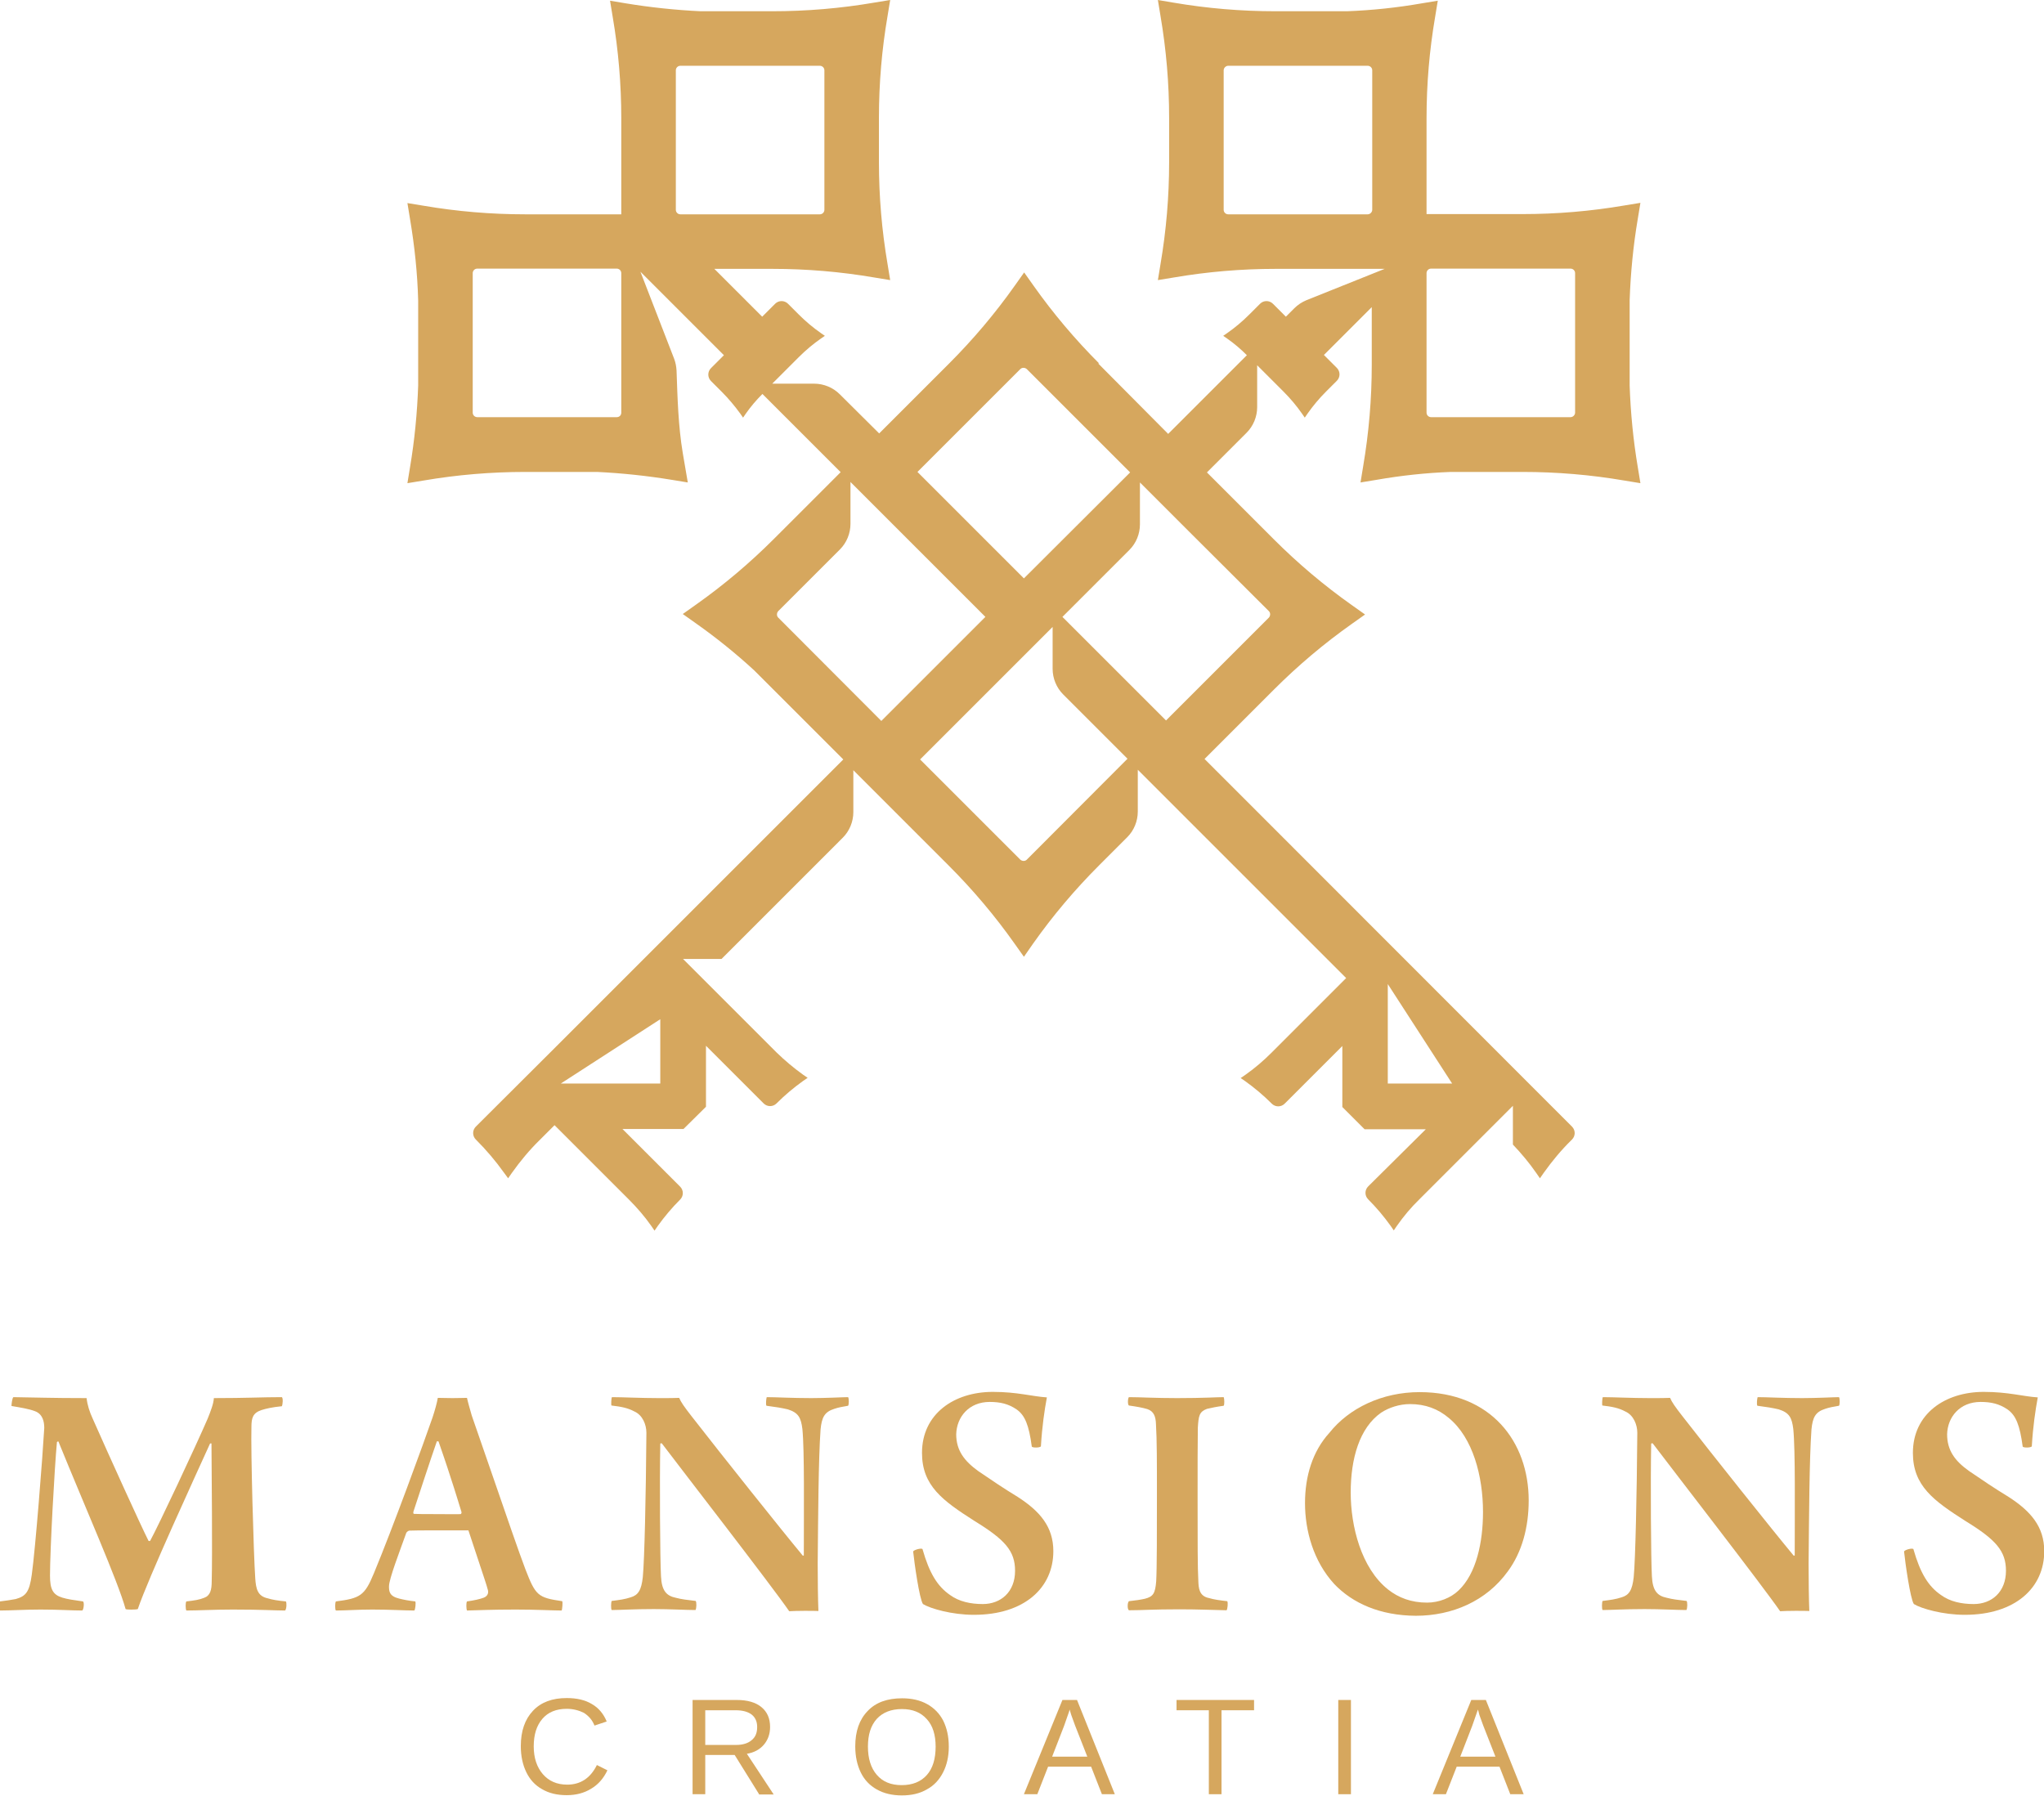
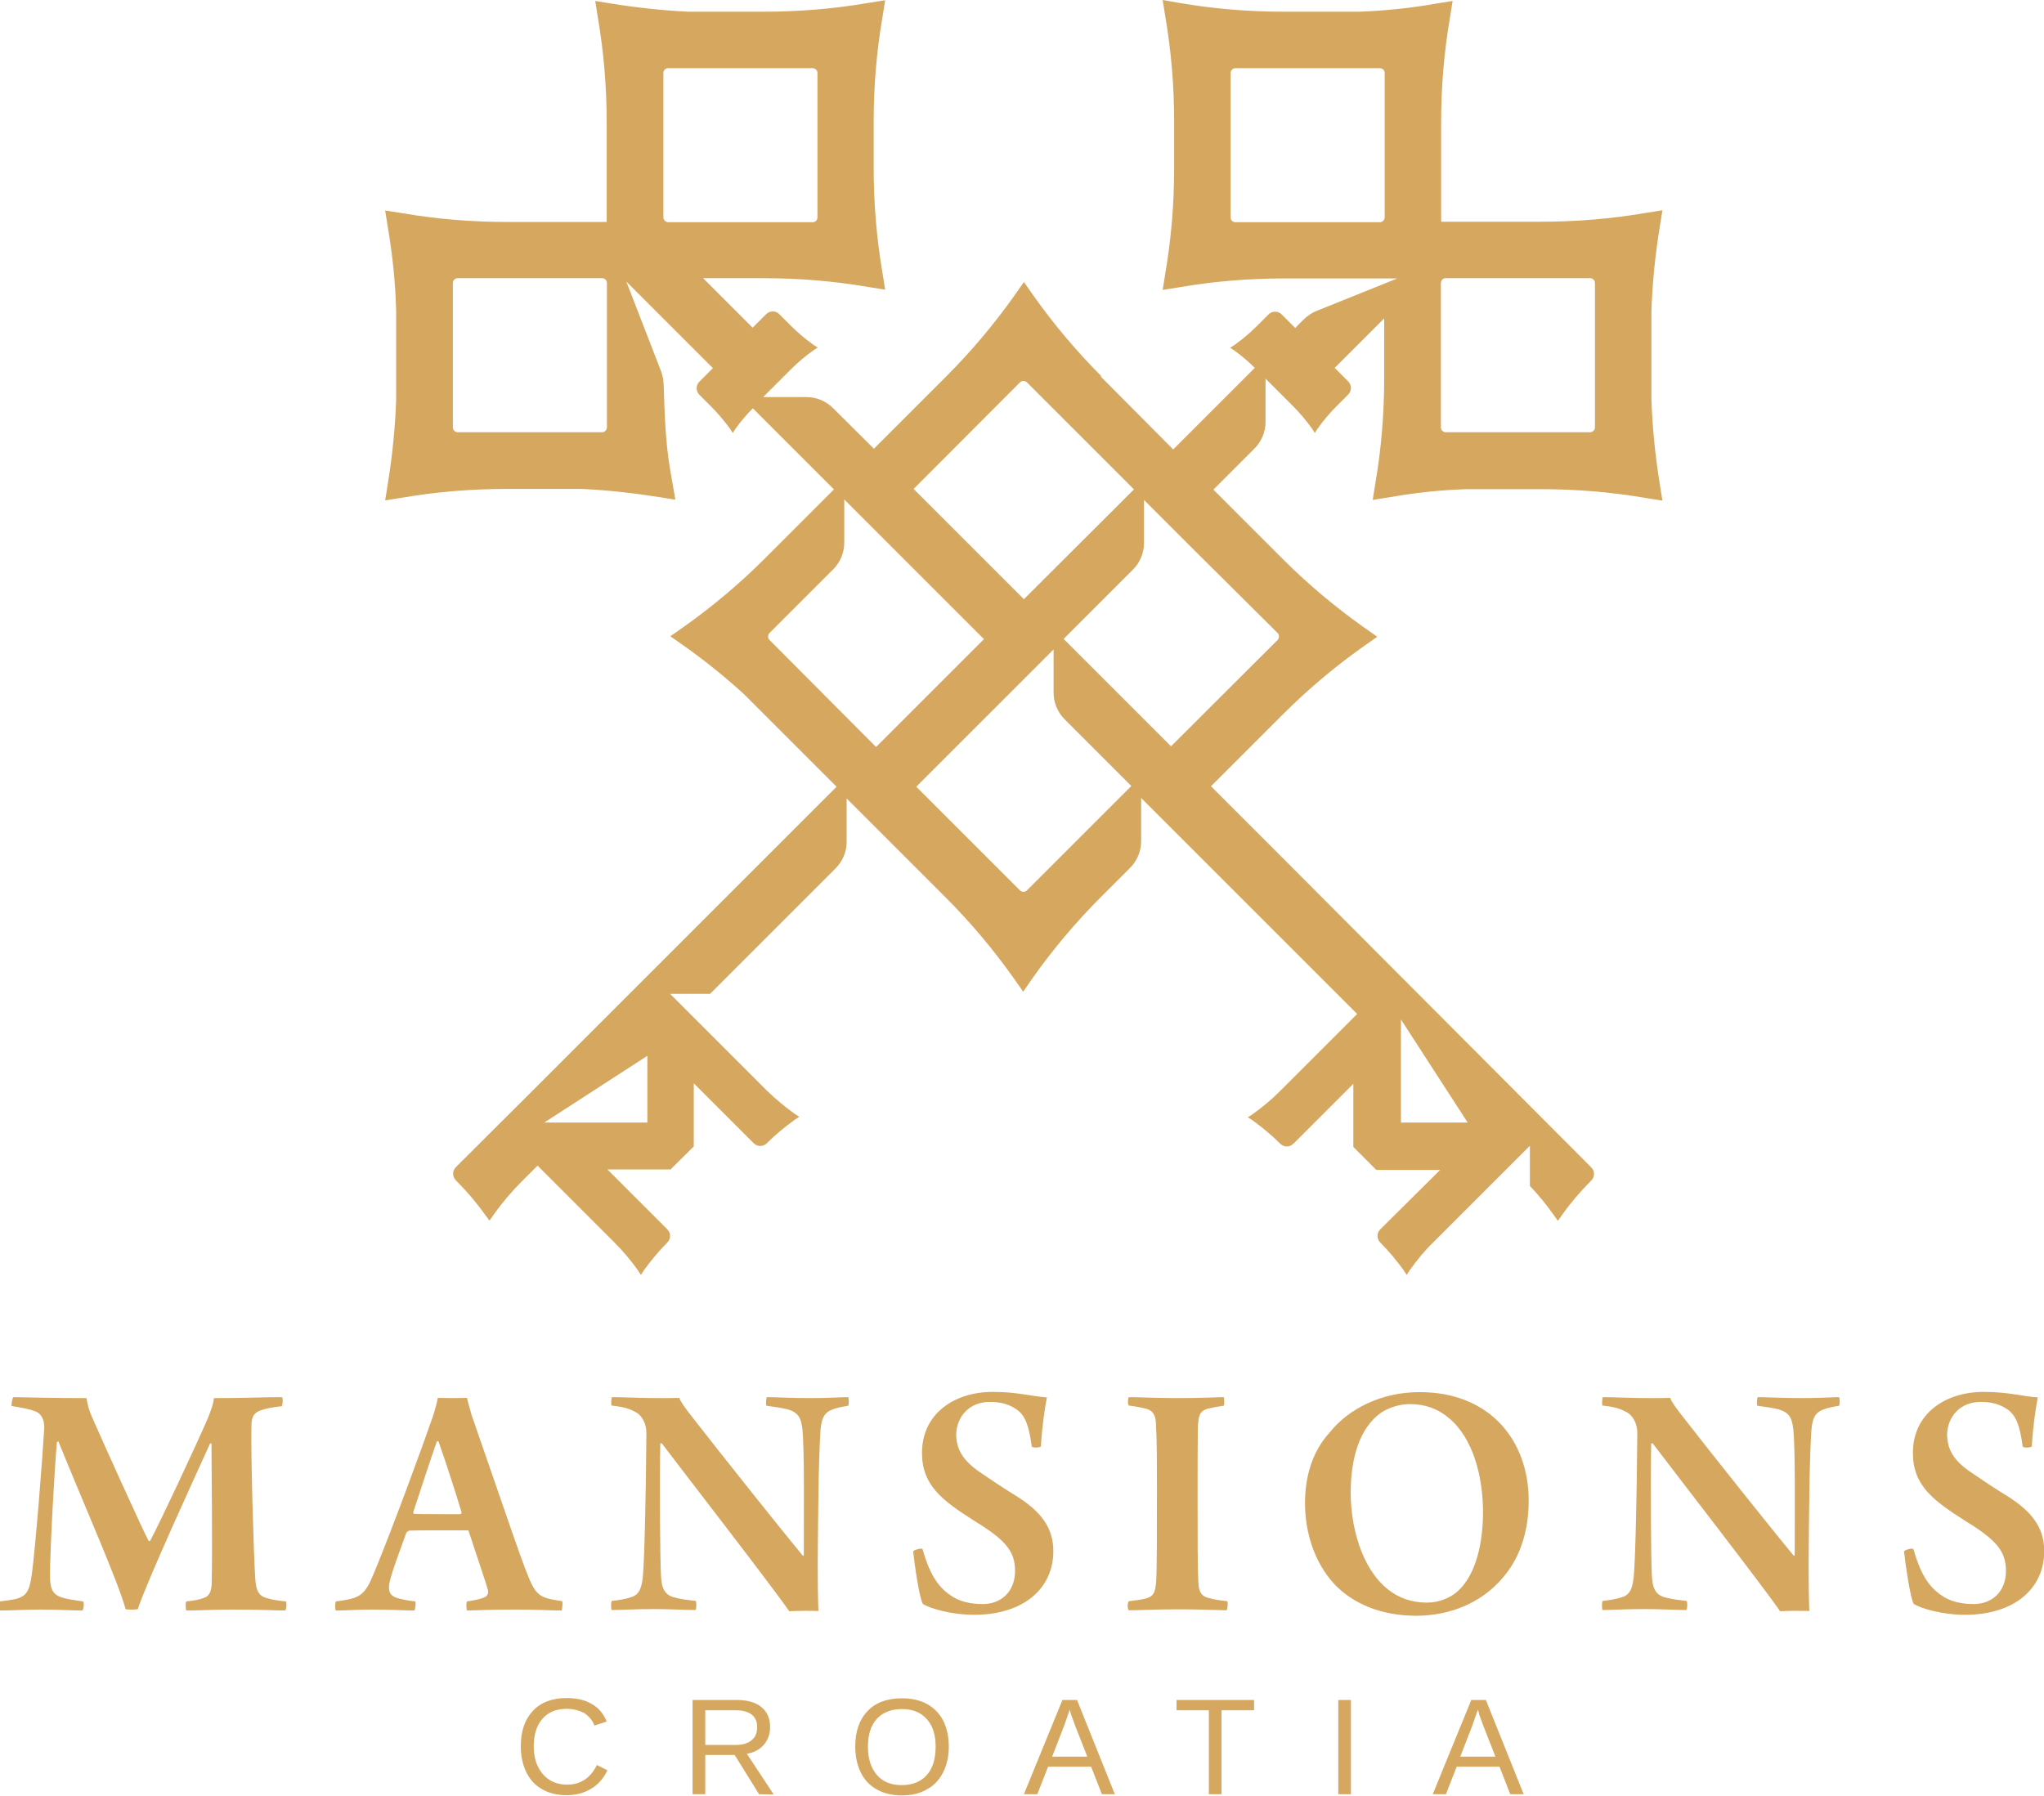
<svg xmlns="http://www.w3.org/2000/svg" version="1.1" id="Layer_1" x="0px" y="0px" viewBox="0 0 854.4 750.6" style="enable-background:new 0 0 854.4 750.6;" xml:space="preserve">
  <style type="text/css">
	.st0{fill:#D6A75E;}
</style>
  <path class="st0" d="M5.6,584.1c8.7,0.1,15.3,0.4,30.6,0.4c0.3,2.8,1.2,5.7,2.6,8.7c6.8,15.4,20.1,44.7,23.3,51  c0.3,0.1,0.6,0.1,0.7-0.1c3.5-6.4,18.9-39.2,24-51c1.3-3.2,2.5-6.4,2.6-8.6c13.7,0,20.1-0.4,28.4-0.4c0.6,0.3,0.4,3.2,0,3.8  c-4.1,0.4-6.6,1-8.5,1.6c-3.6,1.2-4.2,3.3-4.2,7c-0.3,9.8,0.9,53.3,1.6,63.4c0.3,4.4,1,7.4,5.2,8.3c1.9,0.6,4.4,1,7.6,1.3  c0.4,0.6,0.3,3.1-0.3,3.8c-4.1,0-9.5-0.4-21.9-0.4c-7.9,0-14.6,0.4-19.4,0.4c-0.4-0.6-0.4-3.4,0-3.8c3.5-0.4,5.4-0.7,7.4-1.5  c2.6-0.9,3.2-3.3,3.2-7c0.3-10.6,0-45-0.1-57.5c-0.1-0.1-0.4-0.1-0.6,0c-5.8,12.8-25.9,56.4-30.2,69.2c-0.9,0.3-4.7,0.3-5.1,0  c-3.3-11.9-16.9-42.5-28.1-70.1c-0.3,0-0.4,0.1-0.6,0.3c-1,10.5-2.9,45.3-2.9,55.8c0,5.7,1.2,8,5.1,9.2c2.3,0.7,4.5,1,8.7,1.6  c0.6,0.4,0.3,3.4-0.3,3.8c-4.5,0-9.6-0.4-17.5-0.4c-6.3,0-12.5,0.4-16.9,0.4c-0.4-0.6-0.4-3.2,0-3.8c2.5-0.3,4.5-0.6,6.6-1  c4.2-1.2,5.7-2.9,6.7-10.3c1.5-10.8,4.5-49,5.2-61.2c0-2.8-0.7-5.8-3.8-7c-2.6-1-5.8-1.5-9.9-2.2C4.8,587.1,5.1,584.4,5.6,584.1" />
  <path class="st0" d="M235,669.4c-10.2-1.5-11.1-2.3-15.4-13.4c-2.7-7.1-8.3-23.4-13.4-38.2c-3.8-10.9-7.2-20.9-9-26  c-0.7-2.5-1.6-5.5-2-7.4c-1.5,0-3.2,0.1-6.1,0.1c-2.3,0-4.5-0.1-6.1-0.1c-0.3,2-1.3,5.5-2.2,8.2c-3.5,10.2-16.8,46.6-24.5,65.1  c-3.9,9.5-5.8,10.5-15.9,11.8c-0.4,0.6-0.4,3.4,0,3.8c4.2,0,9-0.4,15.2-0.4c7.6,0,13.5,0.4,17.6,0.4c0.4-0.4,0.7-3.2,0.4-3.8  c-2.8-0.3-4.8-0.7-6.8-1.2c-4.1-1-4.2-3.1-4.2-5.1c0-3.1,4.5-14.7,7.1-22c0.1-0.6,0.9-1.3,1.5-1.3c1.7-0.1,5.1-0.1,11.9-0.1  c1.6,0,3.1,0,4.6,0h8.1l4.9,14.8c0,0.1,0,0.2,0.1,0.3c1.2,3.7,2.6,7.7,3.1,9.7c0.3,0.9,0.3,2.5-1.6,3.3c-1.5,0.6-4.2,1.2-7.1,1.6  c-0.4,0.6-0.3,3.2,0,3.8c4.7-0.1,9.9-0.4,20.4-0.4c8.7,0,15.6,0.4,19.2,0.4C235,672.8,235.3,669.9,235,669.4 M192.9,632.1  c0.1,0.3-0.1,0.9-0.4,0.9c-1.3,0.1-5.7,0-9.9,0c-4.8,0-8,0-9.5-0.1c-0.3,0-0.4-0.3-0.3-0.9c2.2-6.7,7-21.4,9.8-29.4  c0.1-0.1,0.6,0,0.7,0c1.3,3.8,3.3,9.5,5.1,15.2l0,0C190.2,623.2,191.8,628.6,192.9,632.1" />
  <path class="st0" d="M255.8,584.1c4.5,0,12.1,0.4,19.5,0.4c3.9,0,7.1,0,8.6-0.1c0.7,1.7,2,3.6,5.2,7.7  c12.2,15.7,37.6,47.6,46.5,58.3c0.1,0,0.1-0.1,0.4-0.1c0-18.5,0.3-43.9-0.6-52.9c-0.6-4.8-1.7-6.8-6.1-8.2c-2.6-0.6-5-1-8.9-1.5  c-0.4-0.4-0.1-3.2,0.1-3.6c3.9,0,10.5,0.4,18.6,0.4c6.3,0,13.3-0.4,15.4-0.4c0.4,0.4,0.4,3.2,0,3.6c-2.3,0.4-4.1,0.7-5.8,1.3  c-4.1,1.3-5.2,3.6-5.7,8.6c-0.9,12.7-1,36-1.2,56.1c0,6.6,0.1,14.9,0.3,19.8c-2.2-0.1-9.6-0.1-12.2,0.1  c-7.3-10.6-45.5-59.9-53.2-70.1c-0.3-0.3-0.7,0-0.7,0.1c-0.3,15.6-0.1,48.7,0.3,55.4c0.3,6.1,2.3,8.2,6.3,9c2.2,0.6,4.8,0.9,8.2,1.3  c0.4,0.4,0.4,3.2-0.1,3.8c-3.9,0-10.5-0.4-17.5-0.4c-8.3,0-14,0.4-17.5,0.4c-0.4-0.4-0.3-3.4,0-3.8c3.2-0.4,5.5-0.7,7.9-1.5  c3.1-0.9,4.5-2.9,5.1-8.5c0.7-7.3,1.3-33.8,1.5-60.3c0-3.4-1.6-7.4-5-8.9c-2.8-1.5-5.4-2-9.6-2.5  C255.4,587.4,255.5,584.5,255.8,584.1" />
  <path class="st0" d="M397.1,666.8c3.8,2.8,8.7,3.8,13.7,3.8c7.6,0,13.5-5.1,13.5-13.9c0-8.3-4.2-13-16.9-20.8  c-13.3-8.5-22-14.7-22-28.5c0-16.3,13.4-25.5,29.6-25.5c10.3,0,16.3,1.9,22.6,2.3c-1,5.4-2,12.1-2.5,20.5c-0.6,0.6-3.4,0.6-3.8,0.1  c-1.2-8.9-2.8-13.1-6.4-15.6c-3.4-2.3-6.8-3.1-11.2-3.1c-8.7,0-13.8,6.3-14,13.5c0,6.8,3.4,11.2,9.2,15.4c6,4.1,10.6,7.2,16.5,10.8  c9.3,6,14.9,12.5,14.9,22.7c0,15.3-12.1,26.6-33.2,26.6c-9.2,0-18.2-2.6-21.3-4.5c-1.5-2.2-3.6-17.2-4.1-22c0.4-0.7,3.4-1.5,3.9-1  C388.5,657.8,391.9,663.2,397.1,666.8" />
  <path class="st0" d="M471.9,584.1c4.5,0,11.1,0.4,20.1,0.4c11.2,0,16.6-0.4,19.5-0.4c0.3,0.6,0.4,3.1,0,3.6c-2.9,0.4-5.4,0.9-7,1.3  c-3.2,1.2-3.5,2.9-3.8,7.9c-0.1,4.8-0.1,17.3-0.1,29.9c0,18.1,0,28.7,0.3,33.9c0.1,3.2,0.3,6.6,4.5,7.4c1.9,0.6,4.8,1,7.6,1.3  c0.4,0.6,0.1,3.5-0.3,3.8c-5.7-0.1-11.4-0.4-19.7-0.4c-11.4,0-15.6,0.4-21.1,0.4c-0.7-0.4-0.7-3.2,0-3.8c2.8-0.3,4.8-0.6,6.6-1  c3.6-0.9,4.4-2.3,4.8-7.4c0.3-5.2,0.3-21,0.3-36c0-14,0-22.9-0.4-29.6c-0.1-3.2-0.9-5.4-3.6-6.3c-2-0.6-4.2-1-7.7-1.5  C471.3,587.3,471.4,584.5,471.9,584.1" />
  <path class="st0" d="M557.7,662.2c-8.7-9.5-12.2-22.3-12.2-33.8c0-11.2,3.1-21.6,10.2-29.4c8.2-10.3,22-17,37.7-17  c29.9,0,45.6,20.8,45.6,45.3c0,11.2-2.8,21.6-8.7,29.6c-9,12.5-23.3,18.6-38.5,18.6C576.9,675.4,565.4,670.3,557.7,662.2   M609.7,664.9c7.4-7,10.2-20.1,10.2-32.8c0-14.9-4.2-31-14.3-39.3c-4.5-3.8-9.8-5.8-16.2-5.8c-4.5,0-8.9,1.5-12.1,3.6  c-9,6.3-12.7,19.1-12.7,33.4c0,14.1,4.4,31.6,15.6,40.5c4.4,3.5,9.8,5.5,16.3,5.5C601.5,670,606.5,668,609.7,664.9" />
  <path class="st0" d="M670,584.1c4.5,0,12.1,0.4,19.5,0.4c3.9,0,7.1,0,8.6-0.1c0.7,1.7,2,3.6,5.2,7.7c12.2,15.7,37.6,47.6,46.5,58.3  c0.1,0,0.1-0.1,0.4-0.1c0-18.5,0.3-43.9-0.6-52.9c-0.6-4.8-1.7-6.8-6.1-8.2c-2.6-0.6-5-1-8.9-1.5c-0.4-0.4-0.1-3.2,0.1-3.6  c3.9,0,10.5,0.4,18.6,0.4c6.3,0,13.3-0.4,15.4-0.4c0.4,0.4,0.4,3.2,0,3.6c-2.3,0.4-4.1,0.7-5.8,1.3c-4.1,1.3-5.2,3.6-5.7,8.6  c-0.9,12.7-1,36-1.2,56.1c0,6.6,0.1,14.9,0.3,19.8c-2.2-0.1-9.6-0.1-12.2,0.1c-7.3-10.6-45.5-59.9-53.2-70.1c-0.3-0.3-0.7,0-0.7,0.1  c-0.3,15.6-0.1,48.7,0.3,55.4c0.3,6.1,2.3,8.2,6.3,9c2.2,0.6,4.8,0.9,8.2,1.3c0.4,0.4,0.4,3.2-0.1,3.8c-3.9,0-10.5-0.4-17.5-0.4  c-8.3,0-14,0.4-17.5,0.4c-0.4-0.4-0.3-3.4,0-3.8c3.2-0.4,5.5-0.7,7.9-1.5c3.1-0.9,4.5-2.9,5.1-8.5c0.7-7.3,1.3-33.8,1.5-60.3  c0-3.4-1.6-7.4-5-8.9c-2.8-1.5-5.4-2-9.6-2.5C669.6,587.4,669.7,584.5,670,584.1" />
  <path class="st0" d="M811.3,666.8c3.8,2.8,8.7,3.8,13.7,3.8c7.6,0,13.5-5.1,13.5-13.9c0-8.3-4.2-13-16.9-20.8  c-13.3-8.5-22-14.7-22-28.5c0-16.3,13.4-25.5,29.6-25.5c10.3,0,16.3,1.9,22.6,2.3c-1,5.4-2,12.1-2.5,20.5c-0.6,0.6-3.4,0.6-3.8,0.1  c-1.2-8.9-2.8-13.1-6.4-15.6c-3.4-2.3-6.8-3.1-11.2-3.1c-8.7,0-13.8,6.3-14,13.5c0,6.8,3.3,11.2,9.2,15.4c6,4.1,10.6,7.2,16.5,10.8  c9.3,6,14.9,12.5,14.9,22.7c0,15.3-12.1,26.6-33.2,26.6c-9.2,0-18.2-2.6-21.3-4.5c-1.5-2.2-3.6-17.2-4.1-22c0.4-0.7,3.3-1.5,3.9-1  C802.7,657.8,806.1,663.2,811.3,666.8" />
-   <path class="st0" d="M681.2,161.2l0-35.7c0.4-11.4,1.5-22.8,3.4-34l1.1-6.7l-6.7,1.1c-14,2.4-28.3,3.6-42.5,3.6l0,0h-40.2V49.4  c0-14.2,1.2-28.4,3.6-42.4l1.1-6.7l-6.7,1.1c-10.3,1.8-20.7,2.9-31.2,3.3h-30.1c-14.2,0-28.5-1.2-42.5-3.6L484,0l1.1,6.7  c2.4,14.1,3.6,28.3,3.6,42.5v18.7c0,14.2-1.2,28.4-3.6,42.5l-1.1,6.7l6.7-1.1c14-2.4,28.3-3.6,42.5-3.6h45.6l-32.7,13.1  c-1.9,0.8-3.6,1.9-5.1,3.4l-3.5,3.5l-2.6-2.6l-2.8-2.8c-1.5-1.5-3.9-1.5-5.4,0l-4.5,4.5c-2.9,2.9-6,5.5-9.3,7.8l-1.6,1.1l1.6,1.1  c3,2.1,5.7,4.4,8.3,7l-32.9,32.9L459,151.9l0.5,0.1c-10.1-10.1-19.3-21-27.5-32.6l-3.9-5.5l-3.9,5.5c-8.2,11.6-17.4,22.5-27.5,32.6  l-29.2,29.2L351,164.8c-2.8-2.8-6.7-4.4-10.7-4.4h-17.5l3.9-3.9l7.2-7.2c2.9-2.9,6-5.5,9.3-7.8l1.6-1.1l-1.6-1.1  c-3.3-2.3-6.4-4.9-9.3-7.8l-4.5-4.5c-1.5-1.5-3.9-1.5-5.4,0l-5.4,5.4l-20-20h24.3c14.2,0,28.5,1.2,42.5,3.6l6.7,1.1l-1.1-6.7  c-2.4-14.1-3.6-28.3-3.6-42.5V49.2c0-14.3,1.2-28.5,3.6-42.5l1.1-6.7l-6.7,1.1c-14,2.4-28.3,3.6-42.5,3.6h-30.1  c-10.4-0.5-20.9-1.6-31.2-3.3L255,0.3l1.1,6.7c2.4,14,3.6,28.3,3.6,42.5l0,0v40.1h-40.2l0,0c-14.2,0-28.5-1.2-42.5-3.6l-6.7-1.1  l1.1,6.7c1.9,11.3,3.1,22.7,3.4,34.1v35.5c-0.4,11.4-1.5,22.8-3.4,34.1l-1.1,6.7l6.7-1.1c14-2.4,28.3-3.6,42.5-3.6h30.1  c10.4,0.5,20.8,1.6,31.2,3.3l6.7,1.1l-2.1-12.3c-1.9-11.4-2.2-23-2.6-34.5c-0.1-1.7-0.4-3.3-1-4.9l-14.1-36.4l34.9,34.9l-5.4,5.4  c-1.5,1.5-1.5,3.9,0,5.4l4.5,4.5c2.8,2.8,5.4,5.9,7.8,9.2l1.1,1.6l1.1-1.6c2.1-3,4.4-5.7,7-8.3l32.7,32.7l-27.9,27.9  c-10.1,10.1-21,19.3-32.6,27.5l-5.5,3.9l5.5,3.9c8.5,6,16.7,12.6,24.4,19.7l37.2,37.2l-22.9,22.9l-10.1,10.1l-87.2,87.2c0,0,0,0,0,0  L198.9,471c-1.5,1.5-1.5,3.9,0,5.4l0.2,0.2c4.2,4.2,8.1,8.8,11.6,13.7l1.7,2.3l1.6-2.3c3.5-4.9,7.3-9.5,11.6-13.7l6.2-6.2l31.1,31.1  c3.4,3.4,6.6,7.1,9.4,11.1l1.3,1.9l1.3-1.9c2.8-3.9,5.9-7.6,9.3-11l0.1-0.1h0c1.5-1.5,1.5-3.9,0-5.4l-24.1-24.1h25.5l9.4-9.3v-25.5  l24.1,24.1c1.5,1.5,3.9,1.5,5.4,0v0l0.1-0.1c3.4-3.4,7.1-6.5,11-9.3l1.9-1.3l-1.9-1.3c-3.9-2.8-7.6-5.9-11.1-9.3l-31.1-31.1h0l-8-8  h16.1l50.7-50.7c2.8-2.8,4.4-6.7,4.4-10.7v-17.5l39.9,39.9c10.1,10.1,19.3,21,27.5,32.6l3.9,5.5l3.9-5.6  c8.2-11.6,17.4-22.5,27.5-32.6l11.8-11.8c2.8-2.8,4.4-6.7,4.4-10.7l0-17.5l35,35l34,34l18.1,18.1l-31.1,31.1  c-3.4,3.4-7.1,6.6-11.1,9.4l-1.9,1.3l1.9,1.3c3.9,2.8,7.6,5.9,11,9.3l0.1,0.1c1.5,1.5,3.9,1.5,5.4,0l24.1-24.1l0,25.5l9.3,9.3H596  L571.9,496c-1.5,1.5-1.5,3.9,0,5.4l0.1,0.1c3.4,3.4,6.5,7.1,9.3,11l1.3,1.9l1.3-1.9c2.8-4,5.9-7.7,9.4-11.1l31.1-31.1l8-8v16.2  c3.5,3.7,6.8,7.6,9.7,11.8l1.6,2.3l1.6-2.3c3.5-4.9,7.3-9.5,11.6-13.7l0.2-0.2c1.5-1.5,1.5-3.9,0-5.4L526.6,340.4l-23.1-23.1l29-29  c10.1-10.1,21-19.3,32.6-27.5l5.5-3.9l-5.5-3.9c-11.6-8.2-22.5-17.4-32.6-27.5l-28-28l16.6-16.6c2.8-2.8,4.4-6.7,4.4-10.7v-17.5  l11,11c2.9,2.9,5.5,6,7.8,9.3l1.1,1.6l1.1-1.6c2.3-3.3,4.9-6.4,7.8-9.3l4.5-4.5c1.5-1.5,1.5-3.9,0-5.4l-5.4-5.4l20-20v24.1  c0,14.2-1.2,28.4-3.6,42.5l-1.1,6.7l6.7-1.1c10.3-1.8,20.5-2.9,31-3.3h30.1c14.2,0,28.5,1.2,42.5,3.6l6.7,1.1l-1.1-6.7  C682.7,184,681.6,172.6,681.2,161.2 M573.6,87.7c0,1-0.9,1.9-1.9,1.9h-58.3c-1,0-1.9-0.8-1.9-1.9V29.4c0-1,0.9-1.9,1.9-1.9h58.3  c1,0,1.9,0.8,1.9,1.9L573.6,87.7L573.6,87.7z M257.8,174.4h-58.3c-1,0-1.9-0.8-1.9-1.9l0-58.3c0-1,0.8-1.9,1.9-1.9h58.3  c1,0,1.9,0.8,1.9,1.9v58.3C259.7,173.6,258.9,174.4,257.8,174.4 M282.5,87.7V29.4c0-1,0.8-1.9,1.9-1.9h58.3c1,0,1.9,0.8,1.9,1.9  v58.3c0,1-0.8,1.9-1.9,1.9h-58.3C283.3,89.6,282.5,88.7,282.5,87.7 M249.1,453h-14.7l41.6-26.9l0,26.9L249.1,453L249.1,453z   M580.1,453v-26.9v-14.7L607,453H580.1z M426.5,154.3c0.7-0.7,1.9-0.7,2.7,0l43.2,43.2L428,241.8l-44.5-44.5L426.5,154.3z   M325.3,258.2c-0.7-0.7-0.7-1.9,0-2.7l25.8-25.8c2.8-2.8,4.4-6.7,4.4-10.7v-17.5l56.4,56.4l-43.5,43.5L325.3,258.2z M429.2,359.4  c-0.7,0.7-1.9,0.7-2.7,0l-41.9-41.9l0.2-0.2h0l55.2-55.2v17.5c0,4,1.6,7.9,4.4,10.7l26.9,26.9L429.2,359.4z M530.4,255.5  c0.7,0.7,0.7,1.9,0,2.7l-43,43l-43.3-43.3l28-28c2.8-2.8,4.4-6.7,4.4-10.7v-17.5l11.9,11.9l3.6,3.6l4.8,4.8L530.4,255.5z   M658.4,172.5c0,1-0.9,1.9-1.9,1.9h-58.3c-1,0-1.9-0.8-1.9-1.9l0-58.3c0-1,0.8-1.9,1.9-1.9h58.3c1,0,1.9,0.8,1.9,1.9L658.4,172.5  L658.4,172.5z" />
-   <path class="st0" d="M236.9,714.4c-4.4,0-7.8,1.4-10.2,4.2c-2.4,2.8-3.6,6.6-3.6,11.5c0,4.8,1.3,8.7,3.8,11.6  c2.5,2.9,5.9,4.4,10.2,4.4c5.5,0,9.7-2.7,12.4-8.2l4.4,2.2c-1.6,3.4-3.9,6-6.8,7.7c-2.9,1.8-6.3,2.7-10.2,2.7c-4,0-7.4-0.8-10.3-2.5  c-2.9-1.6-5.1-4-6.6-7.1c-1.5-3.1-2.3-6.7-2.3-10.9c0-6.3,1.7-11.2,5.1-14.8s8.1-5.3,14.1-5.3c4.2,0,7.7,0.8,10.5,2.5  c2.8,1.6,4.9,4.1,6.2,7.3l-5.1,1.7c-0.9-2.3-2.4-4-4.4-5.3C242.1,715.1,239.7,714.4,236.9,714.4" />
-   <path class="st0" d="M317.3,750.1l-10.2-16.4h-12.3v16.4h-5.3v-39.4H308c4.4,0,7.9,1,10.3,3c2.4,2,3.6,4.7,3.6,8.3  c0,2.9-0.9,5.4-2.6,7.4c-1.7,2-4.1,3.3-7.1,3.8l11.2,17H317.3z M316.5,722c0-2.3-0.8-4-2.3-5.2c-1.6-1.2-3.8-1.8-6.7-1.8h-12.7v14.5  h12.9c2.8,0,5-0.7,6.5-2C315.8,726.2,316.5,724.4,316.5,722" />
-   <path class="st0" d="M396.6,730.2c0,4.1-0.8,7.7-2.4,10.8c-1.6,3.1-3.8,5.5-6.8,7.1c-2.9,1.7-6.4,2.5-10.4,2.5  c-4,0-7.5-0.8-10.5-2.5c-2.9-1.6-5.2-4-6.7-7.1c-1.5-3.1-2.3-6.7-2.3-10.9c0-6.3,1.7-11.2,5.2-14.8c3.4-3.6,8.2-5.3,14.4-5.3  c4,0,7.5,0.8,10.4,2.4c2.9,1.6,5.2,3.9,6.8,7C395.8,722.5,396.6,726,396.6,730.2 M391.1,730.2c0-4.9-1.2-8.8-3.7-11.5  c-2.5-2.8-5.9-4.2-10.4-4.2c-4.5,0-8,1.4-10.5,4.1c-2.5,2.8-3.7,6.6-3.7,11.6c0,4.9,1.2,8.9,3.7,11.8c2.5,2.9,5.9,4.3,10.4,4.3  c4.5,0,8-1.4,10.5-4.2C389.9,739.3,391.1,735.3,391.1,730.2" />
-   <path class="st0" d="M460.6,750.1l-4.5-11.5h-18l-4.5,11.5H428l16.1-39.4h6.1l15.8,39.4L460.6,750.1L460.6,750.1z M447.1,714.7  l-0.2,0.8c-0.5,1.5-1.2,3.5-2.1,6l-5,12.9h14.7l-5.1-13c-0.5-1.3-1-2.7-1.6-4.4L447.1,714.7z" />
+   <path class="st0" d="M690.3,167v-37c0.4-11.8,1.6-23.6,3.5-35.2l1.1-6.9L688,89c-14.5,2.5-29.3,3.7-44,3.7l0,0h-41.6V51.2  c0-14.7,1.2-29.4,3.7-43.9l1.1-6.9l-6.9,1.1c-10.7,1.9-21.4,3-32.3,3.4h-31.2c-14.7,0-29.5-1.2-44-3.7L486,0l1.1,6.9  c2.5,14.6,3.7,29.3,3.7,44v19.4c0,14.7-1.2,29.4-3.7,44l-1.1,6.9l6.9-1.1c14.5-2.5,29.3-3.7,44-3.7h47.2L550.3,130  c-2,0.8-3.7,2-5.3,3.5l-3.6,3.6l-2.7-2.7l-2.9-2.9c-1.6-1.6-4-1.6-5.6,0l-4.7,4.7c-3,3-6.2,5.7-9.6,8.1l-1.7,1.1l1.7,1.1  c3.1,2.2,5.9,4.6,8.6,7.3l-34.1,34.1l-30.4-30.6l0.5,0.1c-10.5-10.5-20-21.8-28.5-33.8l-4-5.7l-4,5.7c-8.5,12-18,23.3-28.5,33.8  l-30.2,30.2l-17.1-17c-2.9-2.9-6.9-4.6-11.1-4.6H319l4-4l7.5-7.5c3-3,6.2-5.7,9.6-8.1l1.7-1.1l-1.7-1.1c-3.4-2.4-6.6-5.1-9.6-8.1  l-4.7-4.7c-1.6-1.6-4-1.6-5.6,0l-5.6,5.6l-20.7-20.7h25.2c14.7,0,29.5,1.2,44,3.7l6.9,1.1l-1.1-6.9c-2.5-14.6-3.7-29.3-3.7-44V51  c0-14.8,1.2-29.5,3.7-44l1.1-6.9l-6.9,1.1c-14.5,2.5-29.3,3.7-44,3.7h-31.2c-10.8-0.5-21.7-1.7-32.3-3.4l-6.8-1.1l1.1,6.9  c2.5,14.5,3.7,29.3,3.7,44l0,0v41.5H212l0,0c-14.7,0-29.5-1.2-44-3.7L161,88l1.1,6.9c2,11.7,3.2,23.5,3.5,35.3V167  c-0.4,11.8-1.6,23.6-3.5,35.3l-1.1,6.9l6.9-1.1c14.5-2.5,29.3-3.7,44-3.7h31.2c10.8,0.5,21.5,1.7,32.3,3.4l6.9,1.1l-2.2-12.7  c-2-11.8-2.3-23.8-2.7-35.7c-0.1-1.8-0.4-3.4-1-5.1l-14.6-37.7l36.2,36.2l-5.6,5.6c-1.6,1.6-1.6,4,0,5.6l4.7,4.7  c2.9,2.9,5.6,6.1,8.1,9.5l1.1,1.7l1.1-1.7c2.2-3.1,4.6-5.9,7.3-8.6l33.9,33.9l-28.9,28.9c-10.5,10.5-21.8,20-33.8,28.5l-5.7,4l5.7,4  c8.8,6.2,17.3,13.1,25.3,20.4l38.5,38.5l-23.7,23.7l-10.5,10.5l-90.3,90.3l0,0l-34.6,34.5c-1.6,1.6-1.6,4,0,5.6l0.2,0.2  c4.4,4.4,8.4,9.1,12,14.2l1.8,2.4l1.7-2.4c3.6-5.1,7.6-9.8,12-14.2l6.4-6.4l32.2,32.2c3.5,3.5,6.8,7.4,9.7,11.5l1.3,2l1.3-2  c2.9-4,6.1-7.9,9.6-11.4l0.1-0.1l0,0c1.6-1.6,1.6-4,0-5.6l-25-25h26.4l9.7-9.6v-26.4l25,25c1.6,1.6,4,1.6,5.6,0l0,0l0.1-0.1  c3.5-3.5,7.4-6.7,11.4-9.6l2-1.3l-2-1.3c-4-2.9-7.9-6.1-11.5-9.6l-32.2-32.2l0,0l-8.3-8.3h16.7l52.5-52.5c2.9-2.9,4.6-6.9,4.6-11.1  v-18.1l41.3,41.3c10.5,10.5,20,21.8,28.5,33.8l4,5.7l4-5.8c8.5-12,18-23.3,28.5-33.8l12.2-12.2c2.9-2.9,4.6-6.9,4.6-11.1v-18.1  l36.3,36.3l35.2,35.2l18.8,18.8l-32.2,32.2c-3.5,3.5-7.4,6.8-11.5,9.7l-2,1.3l2,1.3c4,2.9,7.9,6.1,11.4,9.6l0.1,0.1  c1.6,1.6,4,1.6,5.6,0l25-25v26.4l9.6,9.6H602l-25,24.8c-1.6,1.6-1.6,4,0,5.6l0.1,0.1c3.5,3.5,6.7,7.4,9.6,11.4l1.3,2l1.3-2  c2.9-4.1,6.1-8,9.7-11.5l32.2-32.2l8.3-8.3v16.8c3.6,3.8,7,7.9,10,12.2l1.7,2.4l1.7-2.4c3.6-5.1,7.6-9.8,12-14.2l0.2-0.2  c1.6-1.6,1.6-4,0-5.6L530.1,352.6l-23.9-23.9l30-30c10.5-10.5,21.8-20,33.8-28.5l5.7-4l-5.7-4c-12-8.5-23.3-18-33.8-28.5l-29-29  l17.2-17.2c2.9-2.9,4.6-6.9,4.6-11.1v-18.1l11.4,11.4c3,3,5.7,6.2,8.1,9.6l1.1,1.7l1.1-1.7c2.4-3.4,5.1-6.6,8.1-9.6l4.7-4.7  c1.6-1.6,1.6-4,0-5.6l-5.6-5.6l20.7-20.7v25c0,14.7-1.2,29.4-3.7,44l-1.1,6.9l6.9-1.1c10.7-1.9,21.2-3,32.1-3.4H644  c14.7,0,29.5,1.2,44,3.7l6.9,1.1l-1.1-6.9C691.9,190.6,690.7,178.8,690.3,167 M578.8,90.9c0,1-0.9,2-2,2h-60.4c-1,0-2-0.8-2-2V30.5  c0-1,0.9-2,2-2h60.4c1,0,2,0.8,2,2V90.9L578.8,90.9z M251.7,180.7h-60.4c-1,0-2-0.8-2-2v-60.4c0-1,0.8-2,2-2h60.4c1,0,2,0.8,2,2  v60.4C253.6,179.8,252.8,180.7,251.7,180.7 M277.3,90.9V30.5c0-1,0.8-2,2-2h60.4c1,0,2,0.8,2,2v60.4c0,1-0.8,2-2,2h-60.4  C278.1,92.8,277.3,91.9,277.3,90.9 M242.7,469.3h-15.2l43.1-27.9v27.9H242.7L242.7,469.3z M585.6,469.3v-27.9v-15.2l27.9,43.1H585.6  z M426.4,159.8c0.7-0.7,2-0.7,2.8,0l44.8,44.8l-46,45.9l-46.1-46.1L426.4,159.8z M321.6,267.5c-0.7-0.7-0.7-2,0-2.8l26.7-26.7  c2.9-2.9,4.6-6.9,4.6-11.1v-18.1l58.4,58.4l-45.1,45.1L321.6,267.5z M429.2,372.3c-0.7,0.7-2,0.7-2.8,0L383,328.9l0.2-0.2l0,0  l57.2-57.2v18.1c0,4.1,1.7,8.2,4.6,11.1l27.9,27.9L429.2,372.3z M534.1,264.7c0.7,0.7,0.7,2,0,2.8L489.5,312l-44.9-44.9l29-29  c2.9-2.9,4.6-6.9,4.6-11.1V209l12.3,12.3l3.7,3.7l5,5L534.1,264.7z M666.7,178.7c0,1-0.9,2-2,2h-60.4c-1,0-2-0.8-2-2v-60.4  c0-1,0.8-2,2-2h60.4c1,0,2,0.8,2,2V178.7L666.7,178.7z" />
+   <path class="st0" d="M236.9,714.4c-4.4,0-7.8,1.4-10.2,4.2s-3.6,6.6-3.6,11.5c0,4.8,1.3,8.7,3.8,11.6c2.5,2.9,5.9,4.4,10.2,4.4  c5.5,0,9.7-2.7,12.4-8.2l4.4,2.2c-1.6,3.4-3.9,6-6.8,7.7c-2.9,1.8-6.3,2.7-10.2,2.7c-4,0-7.4-0.8-10.3-2.5c-2.9-1.6-5.1-4-6.6-7.1  s-2.3-6.7-2.3-10.9c0-6.3,1.7-11.2,5.1-14.8s8.1-5.3,14.1-5.3c4.2,0,7.7,0.8,10.5,2.5c2.8,1.6,4.9,4.1,6.2,7.3l-5.1,1.7  c-0.9-2.3-2.4-4-4.4-5.3C242.1,715.1,239.7,714.4,236.9,714.4" />
+   <path class="st0" d="M317.3,750.1l-10.2-16.4h-12.3v16.4h-5.3v-39.4H308c4.4,0,7.9,1,10.3,3s3.6,4.7,3.6,8.3c0,2.9-0.9,5.4-2.6,7.4  s-4.1,3.3-7.1,3.8l11.2,17L317.3,750.1L317.3,750.1z M316.5,722c0-2.3-0.8-4-2.3-5.2c-1.6-1.2-3.8-1.8-6.7-1.8h-12.7v14.5h12.9  c2.8,0,5-0.7,6.5-2C315.8,726.2,316.5,724.4,316.5,722" />
+   <path class="st0" d="M396.6,730.2c0,4.1-0.8,7.7-2.4,10.8s-3.8,5.5-6.8,7.1c-2.9,1.7-6.4,2.5-10.4,2.5s-7.5-0.8-10.5-2.5  c-2.9-1.6-5.2-4-6.7-7.1s-2.3-6.7-2.3-10.9c0-6.3,1.7-11.2,5.2-14.8c3.4-3.6,8.2-5.3,14.4-5.3c4,0,7.5,0.8,10.4,2.4  c2.9,1.6,5.2,3.9,6.8,7C395.8,722.5,396.6,726,396.6,730.2 M391.1,730.2c0-4.9-1.2-8.8-3.7-11.5c-2.5-2.8-5.9-4.2-10.4-4.2  s-8,1.4-10.5,4.1c-2.5,2.8-3.7,6.6-3.7,11.6c0,4.9,1.2,8.9,3.7,11.8c2.5,2.9,5.9,4.3,10.4,4.3s8-1.4,10.5-4.2  C389.9,739.3,391.1,735.3,391.1,730.2" />
+   <path class="st0" d="M460.6,750.1l-4.5-11.5h-18l-4.5,11.5H428l16.1-39.4h6.1l15.8,39.4H460.6L460.6,750.1z M447.1,714.7l-0.2,0.8  c-0.5,1.5-1.2,3.5-2.1,6l-5,12.9h14.7l-5.1-13c-0.5-1.3-1-2.7-1.6-4.4L447.1,714.7z" />
  <polygon class="st0" points="510.6,715 510.6,750.1 505.3,750.1 505.3,715 491.8,715 491.8,710.7 524.2,710.7 524.2,715 " />
  <rect x="559.4" y="710.7" class="st0" width="5.3" height="39.4" />
-   <path class="st0" d="M631.3,750.1l-4.5-11.5h-17.9l-4.5,11.5h-5.5l16.1-39.4h6.1l15.8,39.4L631.3,750.1L631.3,750.1z M617.8,714.7  l-0.3,0.8c-0.5,1.5-1.2,3.5-2.1,6l-5,12.9h14.7l-5.1-13c-0.5-1.3-1-2.7-1.6-4.4L617.8,714.7z" />
+   <path class="st0" d="M631.3,750.1l-4.5-11.5h-17.9l-4.5,11.5h-5.5l16.1-39.4h6.1l15.8,39.4H631.3L631.3,750.1z M617.8,714.7  l-0.3,0.8c-0.5,1.5-1.2,3.5-2.1,6l-5,12.9h14.7l-5.1-13c-0.5-1.3-1-2.7-1.6-4.4L617.8,714.7z" />
</svg>
